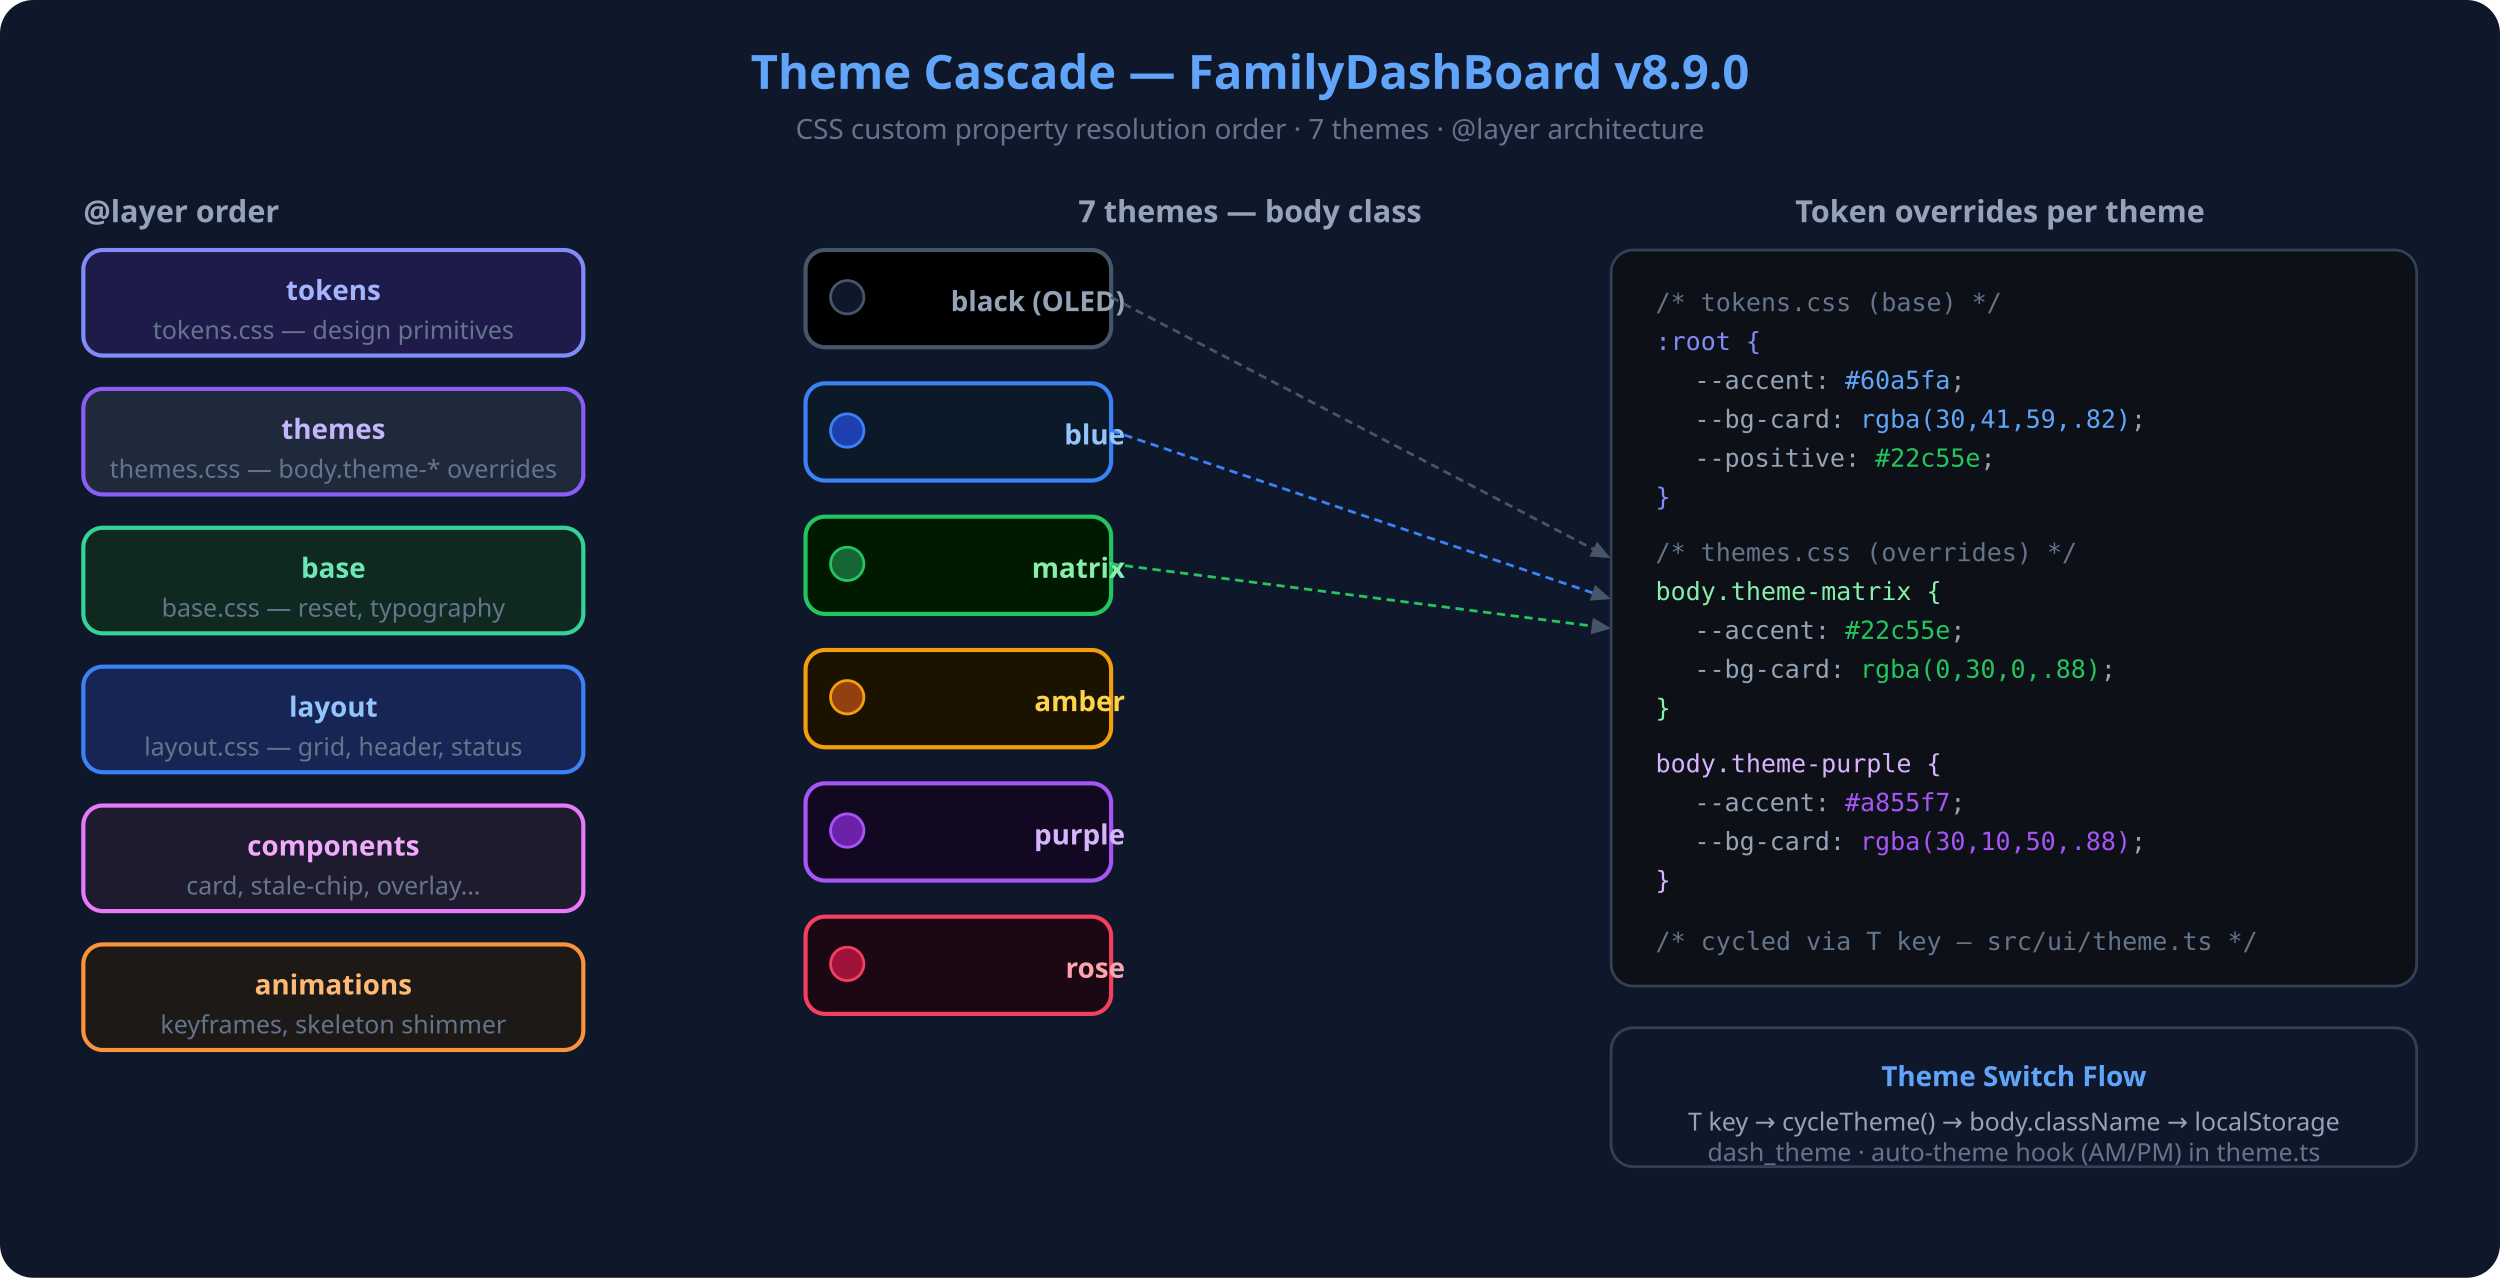
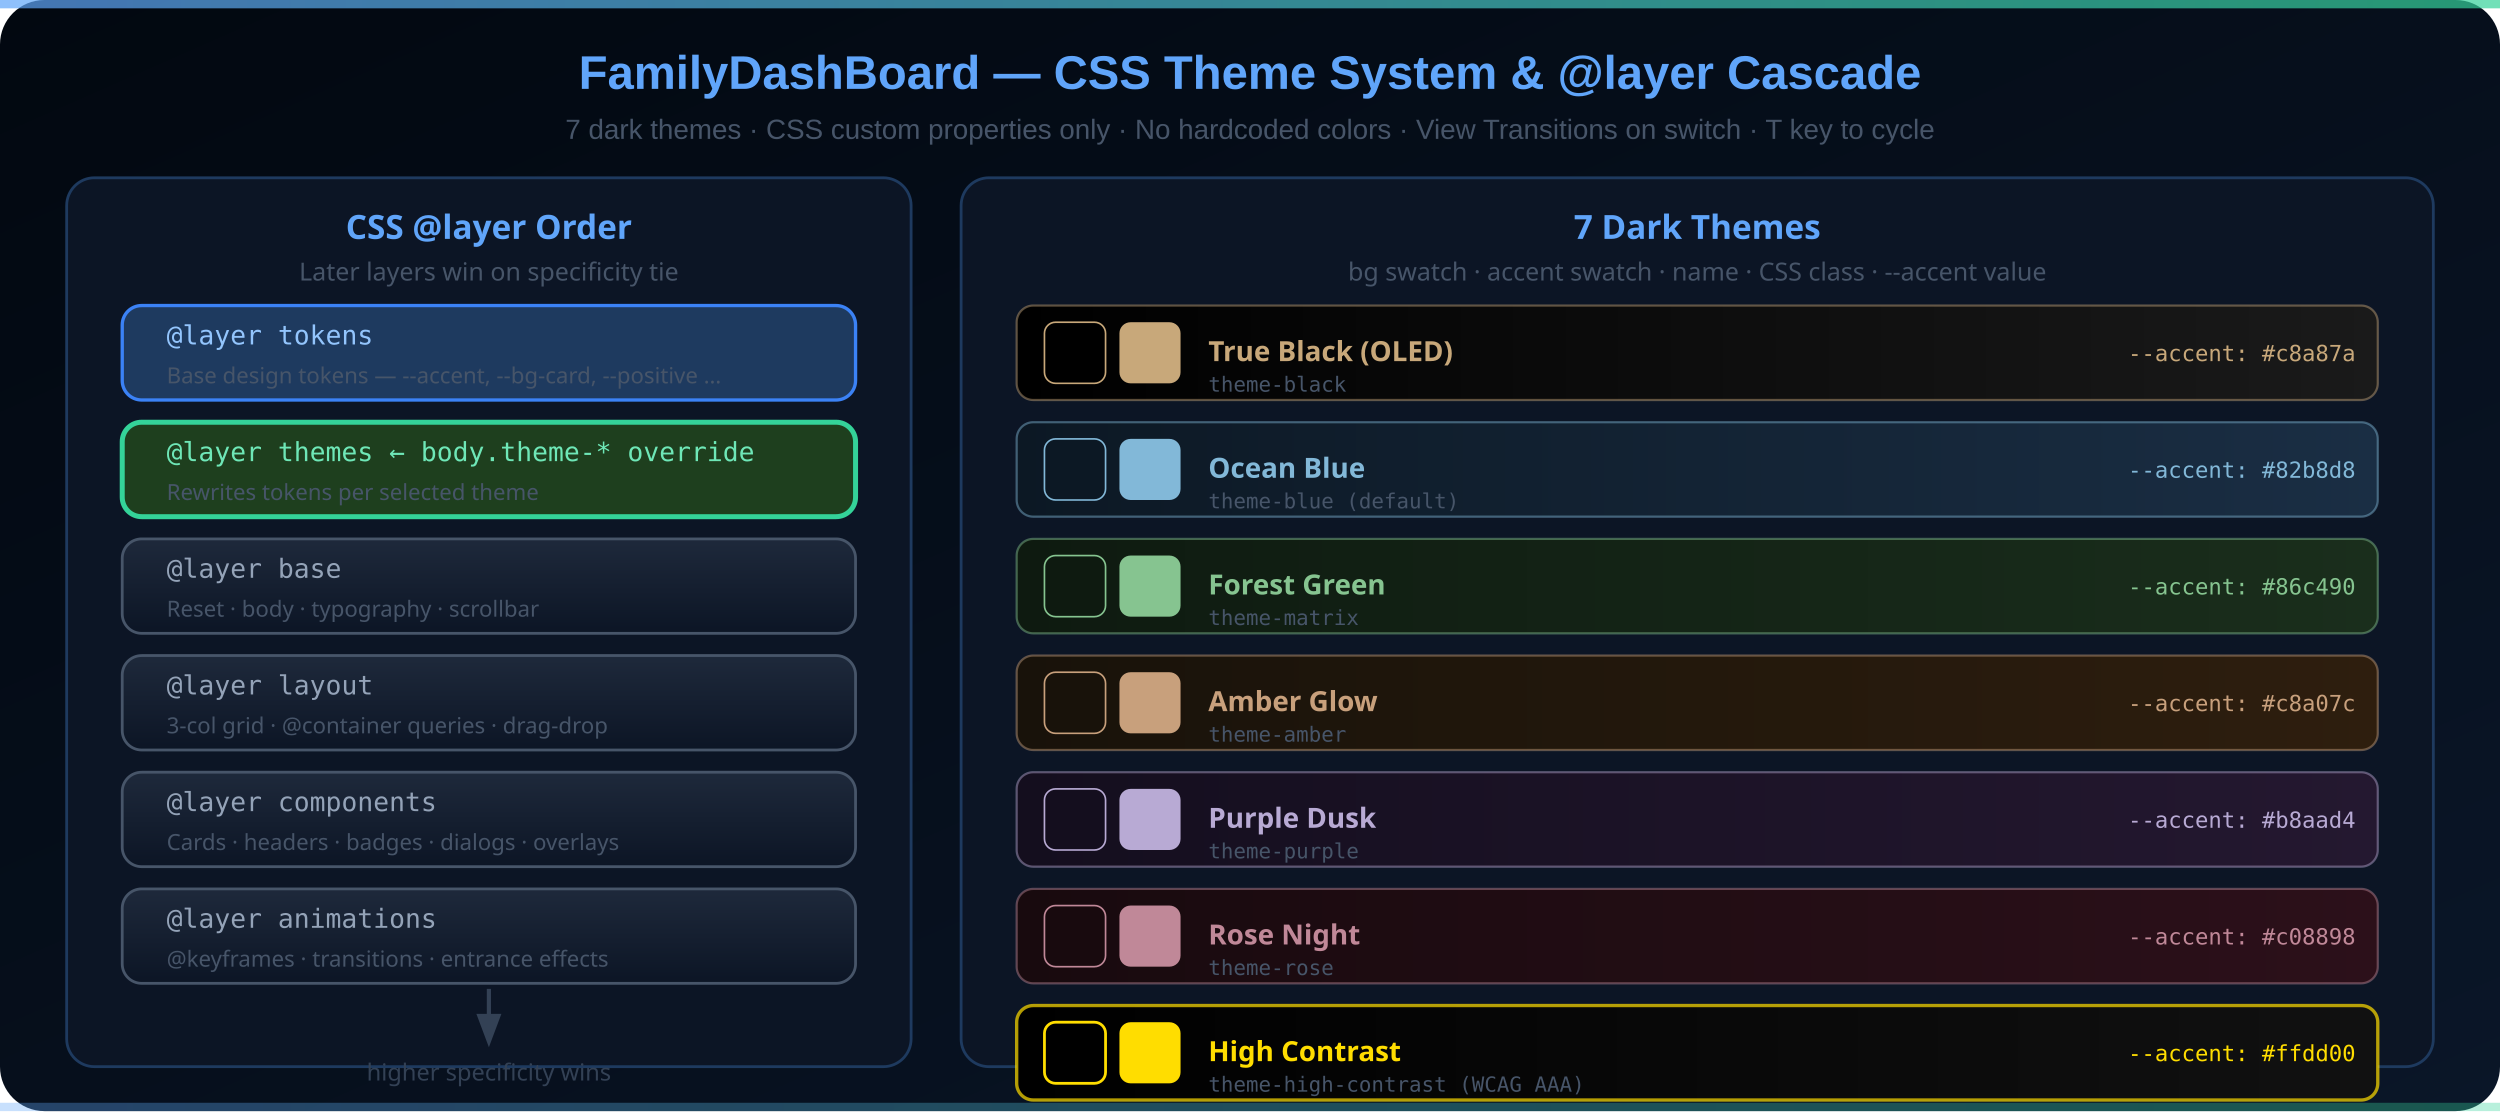
- <svg xmlns="http://www.w3.org/2000/svg" viewBox="0 0 900 460" width="900" height="460">
-   <rect width="900" height="460" fill="#0f172a" rx="12" />
-   <text x="450" y="32" font-family="Segoe UI,system-ui" font-size="17" font-weight="700" fill="#60a5fa" text-anchor="middle">Theme Cascade — FamilyDashBoard v8.9.0</text>
-   <text x="450" y="50" font-family="Segoe UI,system-ui" font-size="10" fill="#64748b" text-anchor="middle">CSS custom property resolution order · 7 themes · @layer architecture</text>
-   <text x="30" y="80" font-family="Segoe UI" font-size="11" font-weight="700" fill="#94a3b8">@layer order</text>
-   <rect x="30" y="90" width="180" height="38" rx="7" fill="#1e1b4b" stroke="#818cf8" stroke-width="1.5" />
-   <text x="120" y="108" font-family="Segoe UI" font-size="10" font-weight="700" fill="#a5b4fc" text-anchor="middle">tokens</text>
-   <text x="120" y="122" font-family="Segoe UI" font-size="9" fill="#64748b" text-anchor="middle">tokens.css — design primitives</text>
-   <rect x="30" y="140" width="180" height="38" rx="7" fill="#1e293b" stroke="#8b5cf6" stroke-width="1.5" />
-   <text x="120" y="158" font-family="Segoe UI" font-size="10" font-weight="700" fill="#c4b5fd" text-anchor="middle">themes</text>
-   <text x="120" y="172" font-family="Segoe UI" font-size="9" fill="#64748b" text-anchor="middle">themes.css — body.theme-* overrides</text>
-   <rect x="30" y="190" width="180" height="38" rx="7" fill="#0f2820" stroke="#34d399" stroke-width="1.5" />
-   <text x="120" y="208" font-family="Segoe UI" font-size="10" font-weight="700" fill="#6ee7b7" text-anchor="middle">base</text>
-   <text x="120" y="222" font-family="Segoe UI" font-size="9" fill="#64748b" text-anchor="middle">base.css — reset, typography</text>
-   <rect x="30" y="240" width="180" height="38" rx="7" fill="#172554" stroke="#3b82f6" stroke-width="1.5" />
-   <text x="120" y="258" font-family="Segoe UI" font-size="10" font-weight="700" fill="#93c5fd" text-anchor="middle">layout</text>
-   <text x="120" y="272" font-family="Segoe UI" font-size="9" fill="#64748b" text-anchor="middle">layout.css — grid, header, status</text>
-   <rect x="30" y="290" width="180" height="38" rx="7" fill="#1e1b2e" stroke="#e879f9" stroke-width="1.5" />
-   <text x="120" y="308" font-family="Segoe UI" font-size="10" font-weight="700" fill="#f0abfc" text-anchor="middle">components</text>
-   <text x="120" y="322" font-family="Segoe UI" font-size="9" fill="#64748b" text-anchor="middle">card, stale-chip, overlay…</text>
-   <rect x="30" y="340" width="180" height="38" rx="7" fill="#1c1917" stroke="#fb923c" stroke-width="1.5" />
-   <text x="120" y="358" font-family="Segoe UI" font-size="10" font-weight="700" fill="#fdba74" text-anchor="middle">animations</text>
-   <text x="120" y="372" font-family="Segoe UI" font-size="9" fill="#64748b" text-anchor="middle">keyframes, skeleton shimmer</text>
-   <text x="450" y="80" font-family="Segoe UI" font-size="11" font-weight="700" fill="#94a3b8" text-anchor="middle">7 themes — body class</text>
-   <rect x="290" y="90" width="110" height="35" rx="7" fill="#000" stroke="#475569" stroke-width="1.5" />
-   <circle cx="305" cy="107" r="6" fill="#0f172a" stroke="#475569" />
-   <text x="405" y="112" font-family="Segoe UI" font-size="10" font-weight="600" fill="#94a3b8" text-anchor="end">black (OLED)</text>
-   <rect x="290" y="138" width="110" height="35" rx="7" fill="#0c1929" stroke="#3b82f6" stroke-width="1.5" />
-   <circle cx="305" cy="155" r="6" fill="#1e40af" stroke="#3b82f6" />
-   <text x="405" y="160" font-family="Segoe UI" font-size="10" font-weight="600" fill="#93c5fd" text-anchor="end">blue</text>
-   <rect x="290" y="186" width="110" height="35" rx="7" fill="#001a00" stroke="#22c55e" stroke-width="1.5" />
-   <circle cx="305" cy="203" r="6" fill="#166534" stroke="#22c55e" />
-   <text x="405" y="208" font-family="Segoe UI" font-size="10" font-weight="600" fill="#86efac" text-anchor="end">matrix</text>
-   <rect x="290" y="234" width="110" height="35" rx="7" fill="#1c1200" stroke="#f59e0b" stroke-width="1.5" />
-   <circle cx="305" cy="251" r="6" fill="#92400e" stroke="#f59e0b" />
-   <text x="405" y="256" font-family="Segoe UI" font-size="10" font-weight="600" fill="#fcd34d" text-anchor="end">amber</text>
-   <rect x="290" y="282" width="110" height="35" rx="7" fill="#130821" stroke="#a855f7" stroke-width="1.5" />
-   <circle cx="305" cy="299" r="6" fill="#6b21a8" stroke="#a855f7" />
-   <text x="405" y="304" font-family="Segoe UI" font-size="10" font-weight="600" fill="#d8b4fe" text-anchor="end">purple</text>
-   <rect x="290" y="330" width="110" height="35" rx="7" fill="#1c0812" stroke="#f43f5e" stroke-width="1.5" />
-   <circle cx="305" cy="347" r="6" fill="#9f1239" stroke="#f43f5e" />
-   <text x="405" y="352" font-family="Segoe UI" font-size="10" font-weight="600" fill="#fda4af" text-anchor="end">rose</text>
-   <text x="720" y="80" font-family="Segoe UI" font-size="11" font-weight="700" fill="#94a3b8" text-anchor="middle">Token overrides per theme</text>
-   <rect x="580" y="90" width="290" height="265" rx="8" fill="#0d1117" stroke="#334155" stroke-width="1" />
-   <text x="596" y="112" font-family="Consolas,monospace" font-size="9" fill="#64748b">/* tokens.css (base) */</text>
-   <text x="596" y="126" font-family="Consolas,monospace" font-size="9" fill="#818cf8">:root {</text>
-   <text x="610" y="140" font-family="Consolas,monospace" font-size="9" fill="#94a3b8">--accent: <tspan fill="#60a5fa">#60a5fa</tspan>;</text>
-   <text x="610" y="154" font-family="Consolas,monospace" font-size="9" fill="#94a3b8">--bg-card: <tspan fill="#60a5fa">rgba(30,41,59,.82)</tspan>;</text>
-   <text x="610" y="168" font-family="Consolas,monospace" font-size="9" fill="#94a3b8">--positive: <tspan fill="#22c55e">#22c55e</tspan>;</text>
-   <text x="596" y="182" font-family="Consolas,monospace" font-size="9" fill="#818cf8">}</text>
-   <text x="596" y="202" font-family="Consolas,monospace" font-size="9" fill="#64748b">/* themes.css (overrides) */</text>
-   <text x="596" y="216" font-family="Consolas,monospace" font-size="9" fill="#86efac">body.theme-matrix {</text>
-   <text x="610" y="230" font-family="Consolas,monospace" font-size="9" fill="#94a3b8">--accent: <tspan fill="#22c55e">#22c55e</tspan>;</text>
-   <text x="610" y="244" font-family="Consolas,monospace" font-size="9" fill="#94a3b8">--bg-card: <tspan fill="#22c55e">rgba(0,30,0,.88)</tspan>;</text>
-   <text x="596" y="258" font-family="Consolas,monospace" font-size="9" fill="#86efac">}</text>
-   <text x="596" y="278" font-family="Consolas,monospace" font-size="9" fill="#d8b4fe">body.theme-purple {</text>
-   <text x="610" y="292" font-family="Consolas,monospace" font-size="9" fill="#94a3b8">--accent: <tspan fill="#a855f7">#a855f7</tspan>;</text>
-   <text x="610" y="306" font-family="Consolas,monospace" font-size="9" fill="#94a3b8">--bg-card: <tspan fill="#a855f7">rgba(30,10,50,.88)</tspan>;</text>
-   <text x="596" y="320" font-family="Consolas,monospace" font-size="9" fill="#d8b4fe">}</text>
-   <text x="596" y="342" font-family="Consolas,monospace" font-size="9" fill="#64748b">/* cycled via T key — src/ui/theme.ts */</text>
-   <rect x="580" y="370" width="290" height="50" rx="8" fill="#0f172a" stroke="#334155" stroke-width="1" />
-   <text x="725" y="391" font-family="Segoe UI" font-size="10" font-weight="700" fill="#60a5fa" text-anchor="middle">Theme Switch Flow</text>
-   <text x="725" y="407" font-family="Segoe UI" font-size="9" fill="#94a3b8" text-anchor="middle">T key → cycleTheme() → body.className → localStorage</text>
-   <text x="725" y="418" font-family="Segoe UI" font-size="9" fill="#64748b" text-anchor="middle">dash_theme · auto-theme hook (AM/PM) in theme.ts</text>
-   <line x1="400" y1="107" x2="578" y2="200" stroke="#475569" stroke-width="1" stroke-dasharray="3 2" marker-end="url(#a)" />
-   <line x1="400" y1="155" x2="578" y2="215" stroke="#3b82f6" stroke-width="1" stroke-dasharray="3 2" marker-end="url(#a)" />
-   <line x1="400" y1="203" x2="578" y2="226" stroke="#22c55e" stroke-width="1" stroke-dasharray="3 2" marker-end="url(#a)" />
+ <svg xmlns="http://www.w3.org/2000/svg" width="900" height="400" viewBox="0 0 900 400">
  <defs>
-     <marker id="a" markerWidth="7" markerHeight="7" refX="5" refY="3" orient="auto">
-       <path d="M0,0 L0,6 L7,3 z" fill="#475569" />
+     <linearGradient id="bg" x1="0%" y1="0%" x2="100%" y2="100%">
+       <stop offset="0%" stop-color="#020810" />
+       <stop offset="100%" stop-color="#0a1628" />
+     </linearGradient>
+     <linearGradient id="acc" x1="0%" y1="0%" x2="100%" y2="0%">
+       <stop offset="0%" stop-color="#60a5fa" />
+       <stop offset="100%" stop-color="#34d399" />
+     </linearGradient>
+     <linearGradient id="tile" x1="0%" y1="0%" x2="0%" y2="100%">
+       <stop offset="0%" stop-color="#1e293b" />
+       <stop offset="100%" stop-color="#0c1525" />
+     </linearGradient>
+     <linearGradient id="th1" x1="0%" y1="0%" x2="100%" y2="0%">
+       <stop offset="0%" stop-color="#000" />
+       <stop offset="100%" stop-color="#1a1a1a" />
+     </linearGradient>
+     <linearGradient id="th2" x1="0%" y1="0%" x2="100%" y2="0%">
+       <stop offset="0%" stop-color="#0c1824" />
+       <stop offset="100%" stop-color="#1a2e44" />
+     </linearGradient>
+     <linearGradient id="th3" x1="0%" y1="0%" x2="100%" y2="0%">
+       <stop offset="0%" stop-color="#0e1a10" />
+       <stop offset="100%" stop-color="#1a2e1c" />
+     </linearGradient>
+     <linearGradient id="th4" x1="0%" y1="0%" x2="100%" y2="0%">
+       <stop offset="0%" stop-color="#18120a" />
+       <stop offset="100%" stop-color="#2e1e0e" />
+     </linearGradient>
+     <linearGradient id="th5" x1="0%" y1="0%" x2="100%" y2="0%">
+       <stop offset="0%" stop-color="#140e1e" />
+       <stop offset="100%" stop-color="#241830" />
+     </linearGradient>
+     <linearGradient id="th6" x1="0%" y1="0%" x2="100%" y2="0%">
+       <stop offset="0%" stop-color="#180a0e" />
+       <stop offset="100%" stop-color="#2c101a" />
+     </linearGradient>
+     <linearGradient id="th7" x1="0%" y1="0%" x2="100%" y2="0%">
+       <stop offset="0%" stop-color="#000" />
+       <stop offset="100%" stop-color="#111" />
+     </linearGradient>
+     <marker id="arr" markerWidth="8" markerHeight="8" refX="6" refY="3" orient="auto">
+       <path d="M0,0 L0,6 L8,3 z" fill="#334155" />
    </marker>
  </defs>
+   <rect width="900" height="400" rx="16" fill="url(#bg)" />
+   <rect x="0" y="0" width="900" height="3" fill="url(#acc)" opacity="0.7" />
+   <text x="450" y="32" font-family="Segoe UI, Arial, sans-serif" font-size="17" font-weight="700" fill="#60a5fa" text-anchor="middle">FamilyDashBoard — CSS Theme System &amp; @layer Cascade</text>
+   <text x="450" y="50" font-family="Segoe UI, Arial, sans-serif" font-size="10" fill="#475569" text-anchor="middle">7 dark themes · CSS custom properties only · No hardcoded colors · View Transitions on switch · T key to cycle</text>
+   <rect x="24" y="64" width="304" height="320" rx="10" fill="#0c1525" stroke="#1e3a5f" stroke-width="1" />
+   <text x="176" y="86" font-family="Segoe UI" font-size="12" font-weight="700" fill="#60a5fa" text-anchor="middle">CSS @layer Order</text>
+   <text x="176" y="101" font-family="Segoe UI" font-size="9" fill="#475569" text-anchor="middle">Later layers win on specificity tie</text>
+   <rect x="44" y="110" width="264" height="34" rx="7" fill="#1e3a5f" stroke="#3b82f6" stroke-width="1.2" />
+   <text x="60" y="124" font-family="ui-monospace,Consolas,monospace" font-size="9.5" fill="#93c5fd">@layer tokens</text>
+   <text x="60" y="138" font-family="Segoe UI" font-size="8" fill="#475569">Base design tokens — --accent, --bg-card, --positive …</text>
+   <rect x="44" y="152" width="264" height="34" rx="7" fill="#1e3f1e" stroke="#34d399" stroke-width="1.8" />
+   <text x="60" y="166" font-family="ui-monospace,Consolas,monospace" font-size="9.5" fill="#6ee7b7">@layer themes  ← body.theme-* override</text>
+   <text x="60" y="180" font-family="Segoe UI" font-size="8" fill="#475569">Rewrites tokens per selected theme</text>
+   <rect x="44" y="194" width="264" height="34" rx="7" fill="url(#tile)" stroke="#475569" stroke-width="1" />
+   <text x="60" y="208" font-family="ui-monospace,Consolas,monospace" font-size="9.5" fill="#94a3b8">@layer base</text>
+   <text x="60" y="222" font-family="Segoe UI" font-size="8" fill="#475569">Reset · body · typography · scrollbar</text>
+   <rect x="44" y="236" width="264" height="34" rx="7" fill="url(#tile)" stroke="#475569" stroke-width="1" />
+   <text x="60" y="250" font-family="ui-monospace,Consolas,monospace" font-size="9.5" fill="#94a3b8">@layer layout</text>
+   <text x="60" y="264" font-family="Segoe UI" font-size="8" fill="#475569">3-col grid · @container queries · drag-drop</text>
+   <rect x="44" y="278" width="264" height="34" rx="7" fill="url(#tile)" stroke="#475569" stroke-width="1" />
+   <text x="60" y="292" font-family="ui-monospace,Consolas,monospace" font-size="9.5" fill="#94a3b8">@layer components</text>
+   <text x="60" y="306" font-family="Segoe UI" font-size="8" fill="#475569">Cards · headers · badges · dialogs · overlays</text>
+   <rect x="44" y="320" width="264" height="34" rx="7" fill="url(#tile)" stroke="#475569" stroke-width="1" />
+   <text x="60" y="334" font-family="ui-monospace,Consolas,monospace" font-size="9.5" fill="#94a3b8">@layer animations</text>
+   <text x="60" y="348" font-family="Segoe UI" font-size="8" fill="#475569">@keyframes · transitions · entrance effects</text>
+   <line x1="176" y1="356" x2="176" y2="374" stroke="#334155" stroke-width="1.5" marker-end="url(#arr)" />
+   <text x="176" y="389" font-family="Segoe UI" font-size="8.5" fill="#334155" text-anchor="middle">higher specificity wins</text>
+   <rect x="346" y="64" width="530" height="320" rx="10" fill="#0c1525" stroke="#1e3a5f" stroke-width="1" />
+   <text x="611" y="86" font-family="Segoe UI" font-size="12" font-weight="700" fill="#60a5fa" text-anchor="middle">7 Dark Themes</text>
+   <text x="611" y="101" font-family="Segoe UI" font-size="9" fill="#475569" text-anchor="middle">bg swatch · accent swatch · name · CSS class · --accent value</text>
+   <rect x="366" y="110" width="490" height="34" rx="6" fill="url(#th1)" stroke="#c8a87a" stroke-width="0.8" stroke-opacity="0.45" />
+   <rect x="376" y="116" width="22" height="22" rx="4" fill="#000" stroke="#c8a87a" stroke-width="0.6" />
+   <rect x="403" y="116" width="22" height="22" rx="4" fill="#c8a87a" />
+   <text x="435" y="130" font-family="Segoe UI" font-size="10" font-weight="700" fill="#c8a87a">True Black (OLED)</text>
+   <text x="435" y="141" font-family="ui-monospace,Consolas,monospace" font-size="7.5" fill="#475569">theme-black</text>
+   <text x="848" y="130" font-family="ui-monospace,Consolas,monospace" font-size="8" fill="#c8a87a" text-anchor="end">--accent: #c8a87a</text>
+   <rect x="366" y="152" width="490" height="34" rx="6" fill="url(#th2)" stroke="#82b8d8" stroke-width="0.8" stroke-opacity="0.45" />
+   <rect x="376" y="158" width="22" height="22" rx="4" fill="#0c1824" stroke="#82b8d8" stroke-width="0.6" />
+   <rect x="403" y="158" width="22" height="22" rx="4" fill="#82b8d8" />
+   <text x="435" y="172" font-family="Segoe UI" font-size="10" font-weight="700" fill="#82b8d8">Ocean Blue</text>
+   <text x="435" y="183" font-family="ui-monospace,Consolas,monospace" font-size="7.5" fill="#475569">theme-blue  (default)</text>
+   <text x="848" y="172" font-family="ui-monospace,Consolas,monospace" font-size="8" fill="#82b8d8" text-anchor="end">--accent: #82b8d8</text>
+   <rect x="366" y="194" width="490" height="34" rx="6" fill="url(#th3)" stroke="#86c490" stroke-width="0.8" stroke-opacity="0.45" />
+   <rect x="376" y="200" width="22" height="22" rx="4" fill="#0e1a10" stroke="#86c490" stroke-width="0.6" />
+   <rect x="403" y="200" width="22" height="22" rx="4" fill="#86c490" />
+   <text x="435" y="214" font-family="Segoe UI" font-size="10" font-weight="700" fill="#86c490">Forest Green</text>
+   <text x="435" y="225" font-family="ui-monospace,Consolas,monospace" font-size="7.5" fill="#475569">theme-matrix</text>
+   <text x="848" y="214" font-family="ui-monospace,Consolas,monospace" font-size="8" fill="#86c490" text-anchor="end">--accent: #86c490</text>
+   <rect x="366" y="236" width="490" height="34" rx="6" fill="url(#th4)" stroke="#c8a07c" stroke-width="0.8" stroke-opacity="0.45" />
+   <rect x="376" y="242" width="22" height="22" rx="4" fill="#18120a" stroke="#c8a07c" stroke-width="0.6" />
+   <rect x="403" y="242" width="22" height="22" rx="4" fill="#c8a07c" />
+   <text x="435" y="256" font-family="Segoe UI" font-size="10" font-weight="700" fill="#c8a07c">Amber Glow</text>
+   <text x="435" y="267" font-family="ui-monospace,Consolas,monospace" font-size="7.5" fill="#475569">theme-amber</text>
+   <text x="848" y="256" font-family="ui-monospace,Consolas,monospace" font-size="8" fill="#c8a07c" text-anchor="end">--accent: #c8a07c</text>
+   <rect x="366" y="278" width="490" height="34" rx="6" fill="url(#th5)" stroke="#b8aad4" stroke-width="0.8" stroke-opacity="0.45" />
+   <rect x="376" y="284" width="22" height="22" rx="4" fill="#140e1e" stroke="#b8aad4" stroke-width="0.6" />
+   <rect x="403" y="284" width="22" height="22" rx="4" fill="#b8aad4" />
+   <text x="435" y="298" font-family="Segoe UI" font-size="10" font-weight="700" fill="#b8aad4">Purple Dusk</text>
+   <text x="435" y="309" font-family="ui-monospace,Consolas,monospace" font-size="7.5" fill="#475569">theme-purple</text>
+   <text x="848" y="298" font-family="ui-monospace,Consolas,monospace" font-size="8" fill="#b8aad4" text-anchor="end">--accent: #b8aad4</text>
+   <rect x="366" y="320" width="490" height="34" rx="6" fill="url(#th6)" stroke="#c08898" stroke-width="0.8" stroke-opacity="0.45" />
+   <rect x="376" y="326" width="22" height="22" rx="4" fill="#180a0e" stroke="#c08898" stroke-width="0.6" />
+   <rect x="403" y="326" width="22" height="22" rx="4" fill="#c08898" />
+   <text x="435" y="340" font-family="Segoe UI" font-size="10" font-weight="700" fill="#c08898">Rose Night</text>
+   <text x="435" y="351" font-family="ui-monospace,Consolas,monospace" font-size="7.5" fill="#475569">theme-rose</text>
+   <text x="848" y="340" font-family="ui-monospace,Consolas,monospace" font-size="8" fill="#c08898" text-anchor="end">--accent: #c08898</text>
+   <rect x="366" y="362" width="490" height="34" rx="6" fill="url(#th7)" stroke="#ffdd00" stroke-width="1.2" stroke-opacity="0.7" />
+   <rect x="376" y="368" width="22" height="22" rx="4" fill="#000" stroke="#ffdd00" stroke-width="1" />
+   <rect x="403" y="368" width="22" height="22" rx="4" fill="#ffdd00" />
+   <text x="435" y="382" font-family="Segoe UI" font-size="10" font-weight="700" fill="#ffdd00">High Contrast</text>
+   <text x="435" y="393" font-family="ui-monospace,Consolas,monospace" font-size="7.5" fill="#475569">theme-high-contrast  (WCAG AAA)</text>
+   <text x="848" y="382" font-family="ui-monospace,Consolas,monospace" font-size="8" fill="#ffdd00" text-anchor="end">--accent: #ffdd00</text>
+   <rect x="0" y="397" width="900" height="3" fill="url(#acc)" opacity="0.35" />
</svg>
